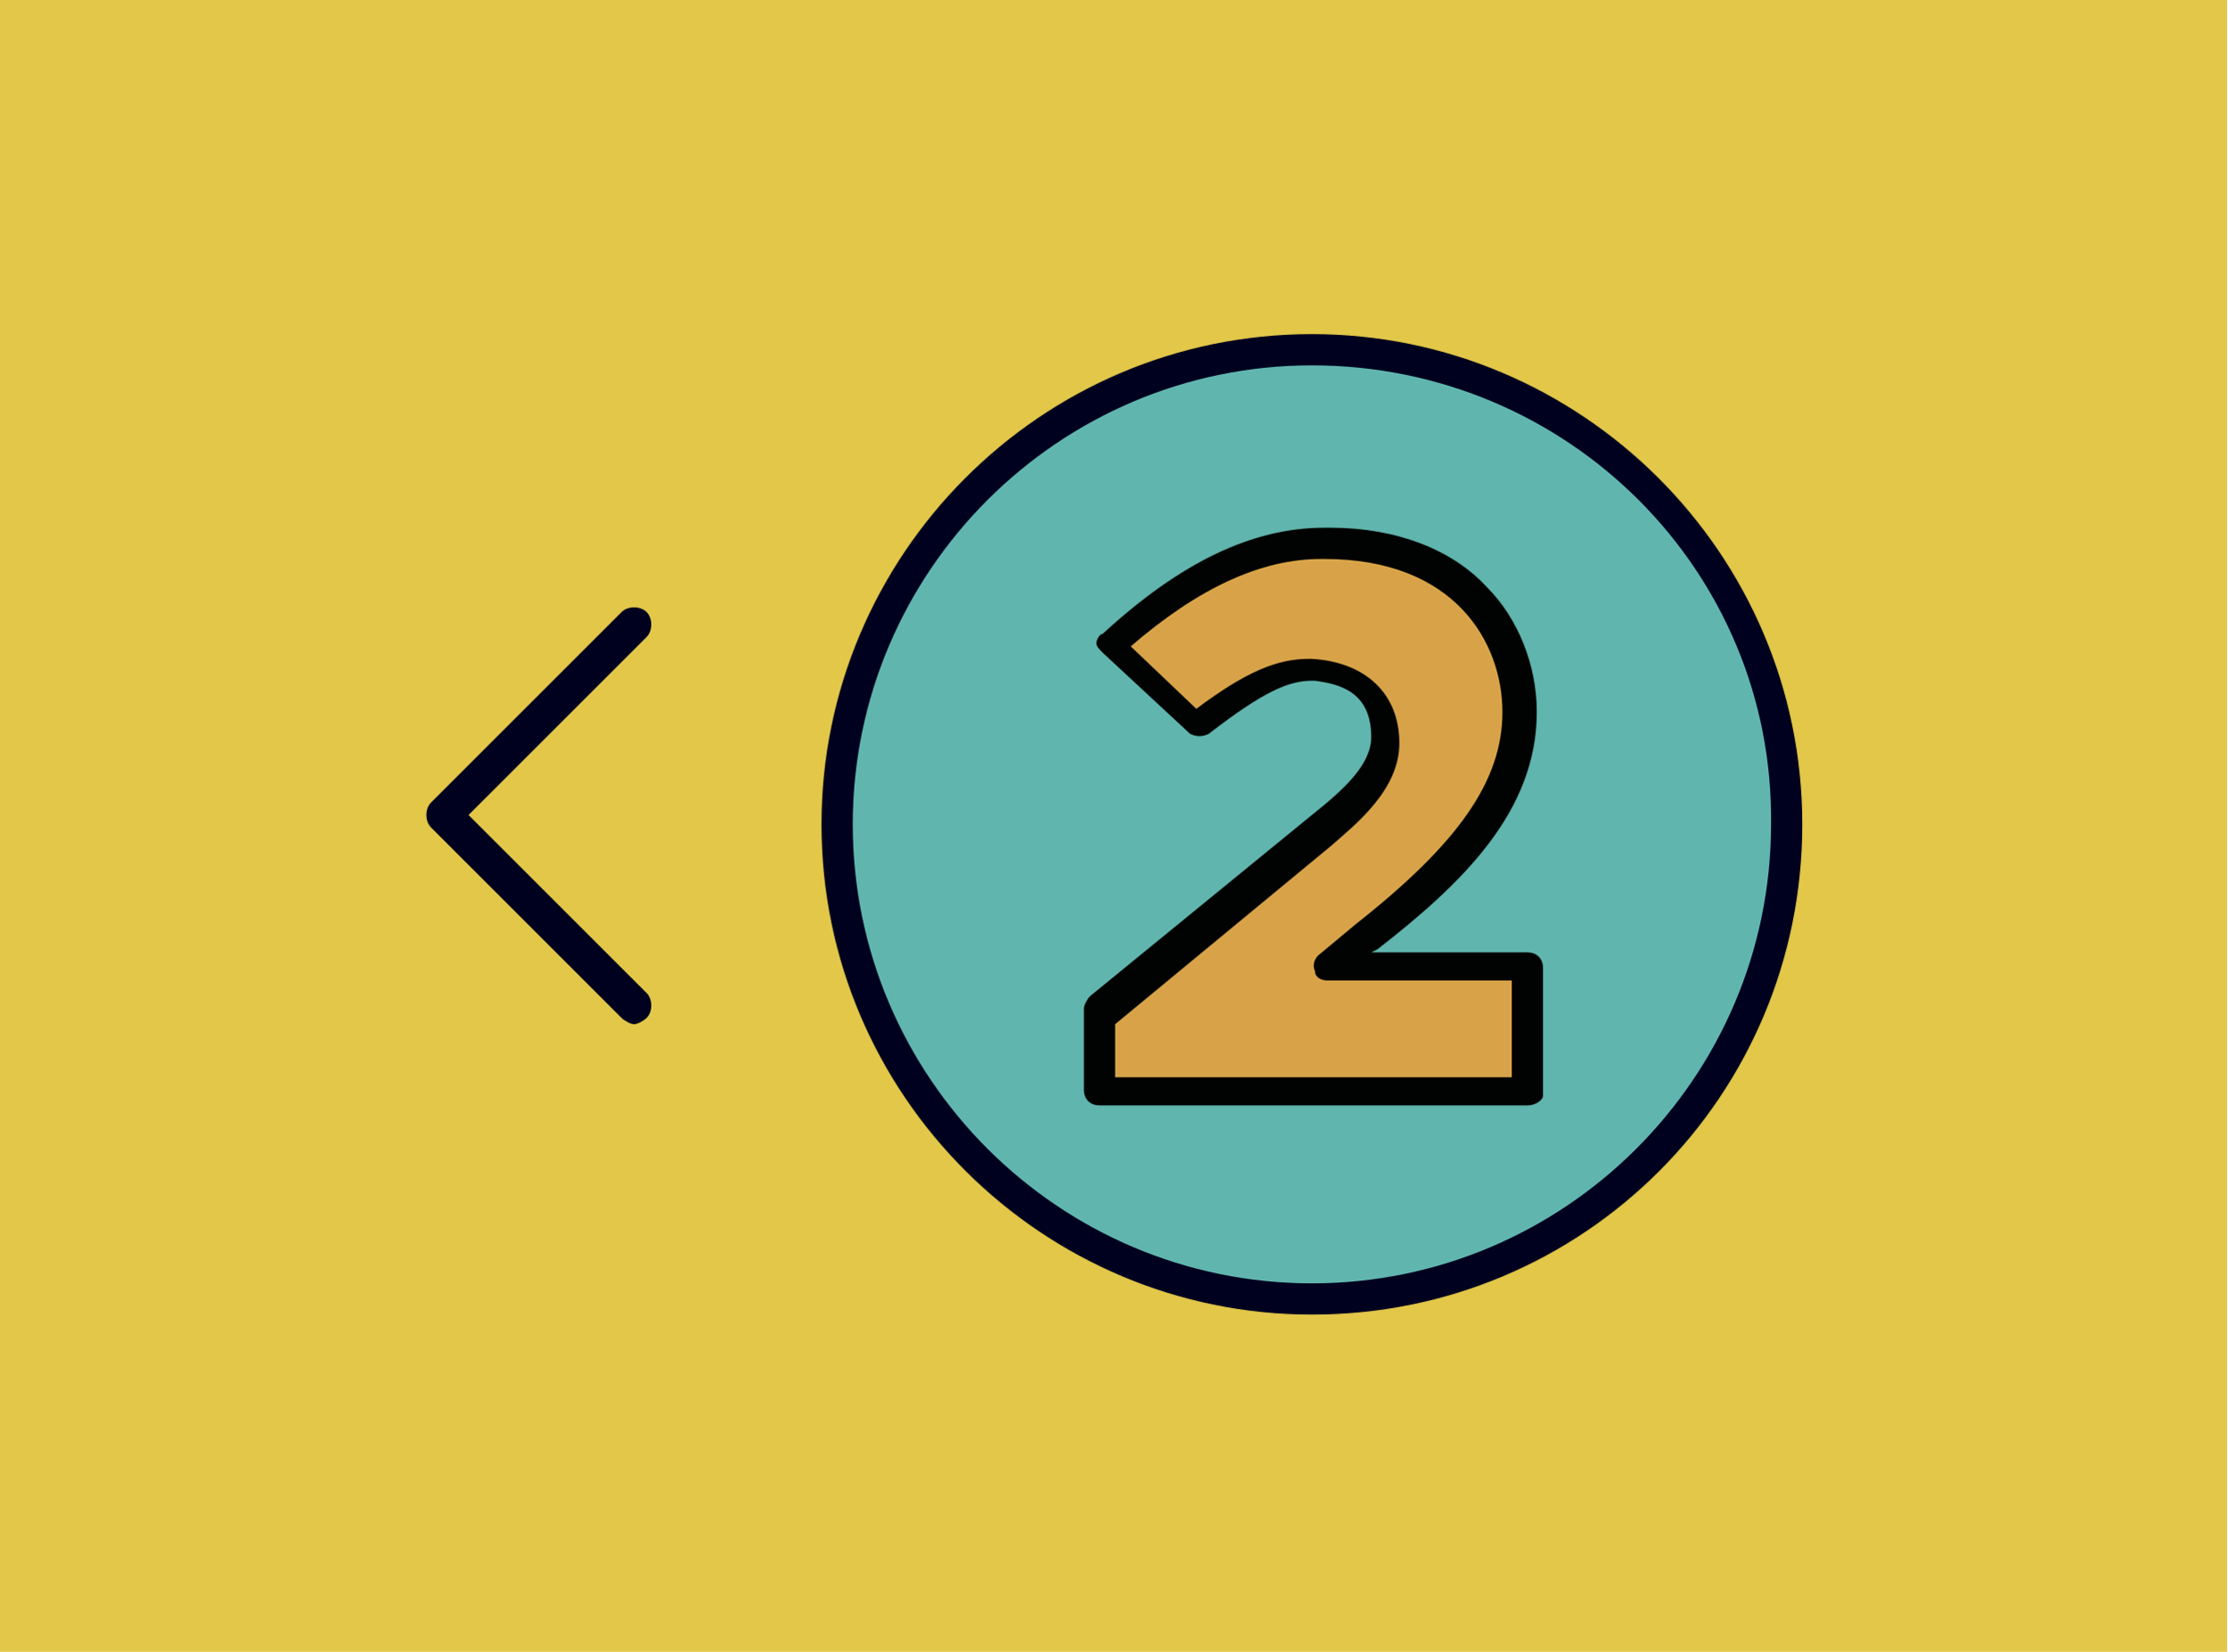
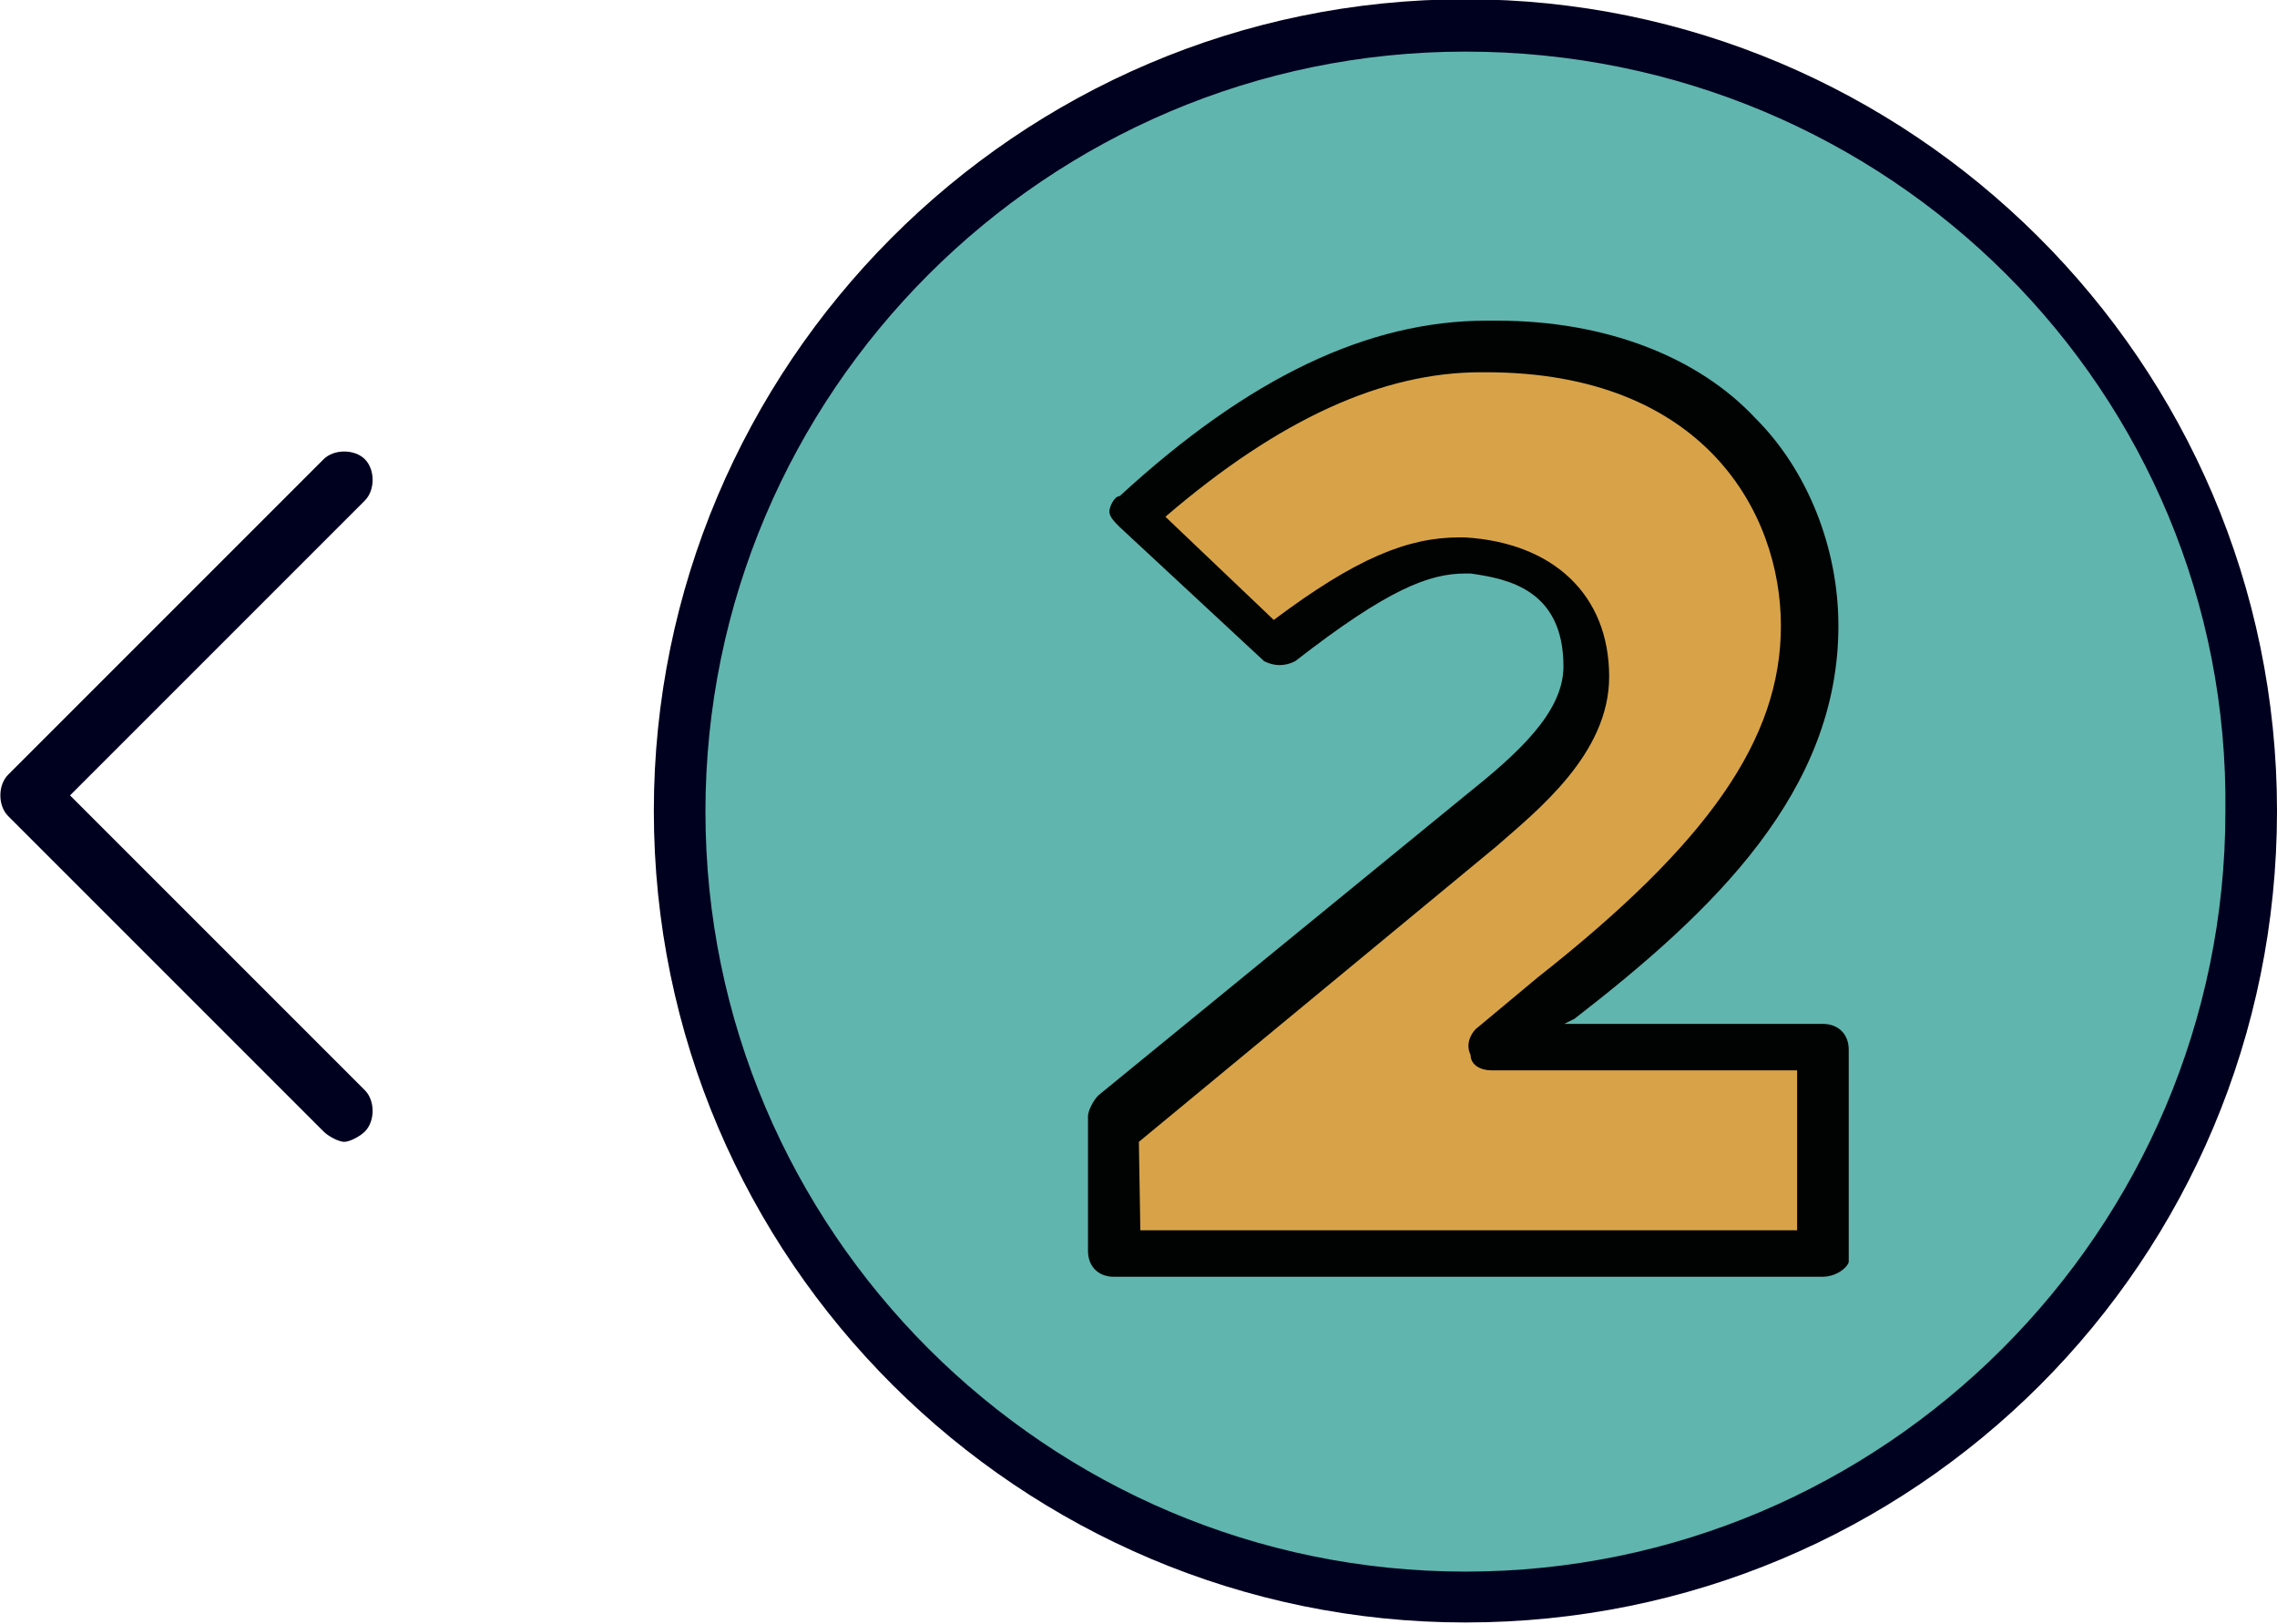
- <svg xmlns="http://www.w3.org/2000/svg" version="1.1" id="Слой_2" x="0px" y="0px" viewBox="0 0 71.3 52.9" enable-background="new 0 0 71.3 52.9" xml:space="preserve">
+ <svg xmlns="http://www.w3.org/2000/svg" version="1.1" id="Слой_2" x="0px" y="0px" viewBox="95.7 139.6 308.9 220.2" enable-background="new 95.7 139.6 308.9 220.2" xml:space="preserve">
  <g>
    <g>
-       <rect x="0" y="0" fill="#E2C749" width="71.3" height="52.9" />
-     </g>
-     <g>
-       <path fill="#60B5AE" d="M26.8,26.5c0-8.4,6.8-15.2,15.2-15.2c8.4,0,15.2,6.8,15.2,15.2c0,8.4-6.8,15.2-15.2,15.2    C33.6,41.7,26.8,34.9,26.8,26.5z" />
-       <path fill="#00001F" d="M42,42.1c-8.6,0-15.7-7-15.7-15.7c0-8.6,7-15.7,15.7-15.7c8.6,0,15.7,7,15.7,15.7    C57.7,35.1,50.7,42.1,42,42.1z M42,11.7c-8.1,0-14.7,6.6-14.7,14.7c0,8.1,6.6,14.7,14.7,14.7c8.1,0,14.7-6.6,14.7-14.7    C56.8,18.3,50.2,11.7,42,11.7z" />
+       <path fill="#60B5AE" d="M187.9,250.4c0-58.9,47.7-106.6,106.6-106.6s106.6,47.7,106.6,106.6s-47.7,106.6-106.6,106.6    S187.9,309.3,187.9,250.4z" />
+       <path fill="#00001F" d="M294.5,359.7c-60.3,0-110.1-49.1-110.1-110.1c0-60.3,49.1-110.1,110.1-110.1    c60.3,0,110.1,49.1,110.1,110.1S355.5,359.7,294.5,359.7z M294.5,146.6c-56.8,0-103.1,46.3-103.1,103.1s46.3,103.1,103.1,103.1    s103.1-46.3,103.1-103.1C398.3,192.8,352,146.6,294.5,146.6z" />
    </g>
    <g>
      <g>
-         <path fill="#D8A348" d="M35.2,34.9v-2.6l7.1-5.8c0.9-0.7,2.1-1.7,2.1-2.9c0-1.4-0.9-2.2-2.3-2.2H42c-0.9,0-1.8,0.4-3.6,1.8     l-2.8-2.6c2.4-2.2,4.6-3.2,6.8-3.2h0.2c4.3,0.1,6.2,2.8,6.2,5.4c0,2.8-1.9,4.9-4.9,7.2l-1.2,1h6.4v4.1H35.2z" />
-         <path fill="#000301" d="M48.9,35.4H35.2c-0.3,0-0.5-0.2-0.5-0.5v-2.6c0-0.1,0.1-0.3,0.2-0.4l7.1-5.8c1-0.8,1.9-1.6,1.9-2.5     c0-1.5-1.1-1.7-1.8-1.8H42c-0.7,0-1.5,0.3-3.3,1.7c-0.2,0.1-0.4,0.1-0.6,0l-2.8-2.6c-0.1-0.1-0.2-0.2-0.2-0.3     c0-0.1,0.1-0.3,0.2-0.3c2.5-2.3,4.8-3.4,7.1-3.4h0.2c2.1,0,3.9,0.7,5,1.9c1,1,1.6,2.5,1.6,4c0,3.2-2.4,5.5-5.1,7.6l-0.2,0.1h5     c0.3,0,0.5,0.2,0.5,0.5v4.1C49.4,35.2,49.2,35.4,48.9,35.4z M35.7,34.5h12.7v-3.1h-5.9c-0.2,0-0.4-0.1-0.4-0.3     c-0.1-0.2,0-0.4,0.1-0.5l1.2-1c0,0,0,0,0,0c3.3-2.6,4.7-4.6,4.7-6.8c0-2.2-1.5-4.9-5.7-4.9l-0.1,0c-1.9,0-3.9,0.9-6.1,2.8l2.1,2     c1.6-1.2,2.6-1.6,3.6-1.6h0.1c0,0,0,0,0,0c1.7,0.1,2.8,1.1,2.8,2.7c0,1.5-1.4,2.6-2.2,3.3l-6.9,5.7V34.5z" />
+         <path fill="#D8A348" d="M246.8,309.3V291l49.8-40.7c6.3-4.9,14.7-11.9,14.7-20.3c0-9.8-6.3-15.4-16.1-15.4h-0.7     c-6.3,0-12.6,2.8-25.2,12.6L249.6,209c16.8-15.4,32.3-22.4,47.7-22.4h1.4c30.2,0.7,43.5,19.6,43.5,37.9     c0,19.6-13.3,34.4-34.4,50.5l-8.4,7h44.9v28.8h-97.5V309.3z" />
+         <path fill="#000301" d="M342.9,312.8h-96.1c-2.1,0-3.5-1.4-3.5-3.5V291c0-0.7,0.7-2.1,1.4-2.8l49.8-40.7     c7-5.6,13.3-11.2,13.3-17.5c0-10.5-7.7-11.9-12.6-12.6h-0.7c-4.9,0-10.5,2.1-23.1,11.9c-1.4,0.7-2.8,0.7-4.2,0l-19.6-18.2     c-0.7-0.7-1.4-1.4-1.4-2.1c0-0.7,0.7-2.1,1.4-2.1c17.5-16.1,33.7-23.8,49.8-23.8h1.4c14.7,0,27.3,4.9,35.1,13.3     c7,7,11.2,17.5,11.2,28.1c0,22.4-16.8,38.6-35.8,53.3l-1.4,0.7h35.1c2.1,0,3.5,1.4,3.5,3.5v28.8     C346.4,311.4,345,312.8,342.9,312.8z M250.4,306.5h89.1v-21.7H298c-1.4,0-2.8-0.7-2.8-2.1c-0.7-1.4,0-2.8,0.7-3.5l8.4-7l0,0     c23.1-18.2,33-32.3,33-47.7s-10.5-34.4-40-34.4h-0.7c-13.3,0-27.3,6.3-42.8,19.6l14.7,14c11.2-8.4,18.2-11.2,25.2-11.2h0.7l0,0     c11.9,0.7,19.6,7.7,19.6,18.9c0,10.5-9.8,18.2-15.4,23.1l-48.4,40L250.4,306.5L250.4,306.5z" />
      </g>
    </g>
    <g>
-       <path fill="#00001F" d="M20.3,32.8c0.1,0,0.3-0.1,0.4-0.2c0.2-0.2,0.2-0.6,0-0.8L15,26.1l5.7-5.7c0.2-0.2,0.2-0.6,0-0.8    s-0.6-0.2-0.8,0l-6.1,6.1c-0.2,0.2-0.2,0.6,0,0.8l6.1,6.1C20,32.7,20.2,32.8,20.3,32.8z" />
+       <path fill="#00001F" d="M142.4,294.5c0.7,0,2.1-0.7,2.8-1.4c1.4-1.4,1.4-4.2,0-5.6l-40-40l40-40c1.4-1.4,1.4-4.2,0-5.6    s-4.2-1.4-5.6,0l-42.8,42.8c-1.4,1.4-1.4,4.2,0,5.6l42.8,42.8C140.3,293.8,141.7,294.5,142.4,294.5z" />
    </g>
  </g>
</svg>
